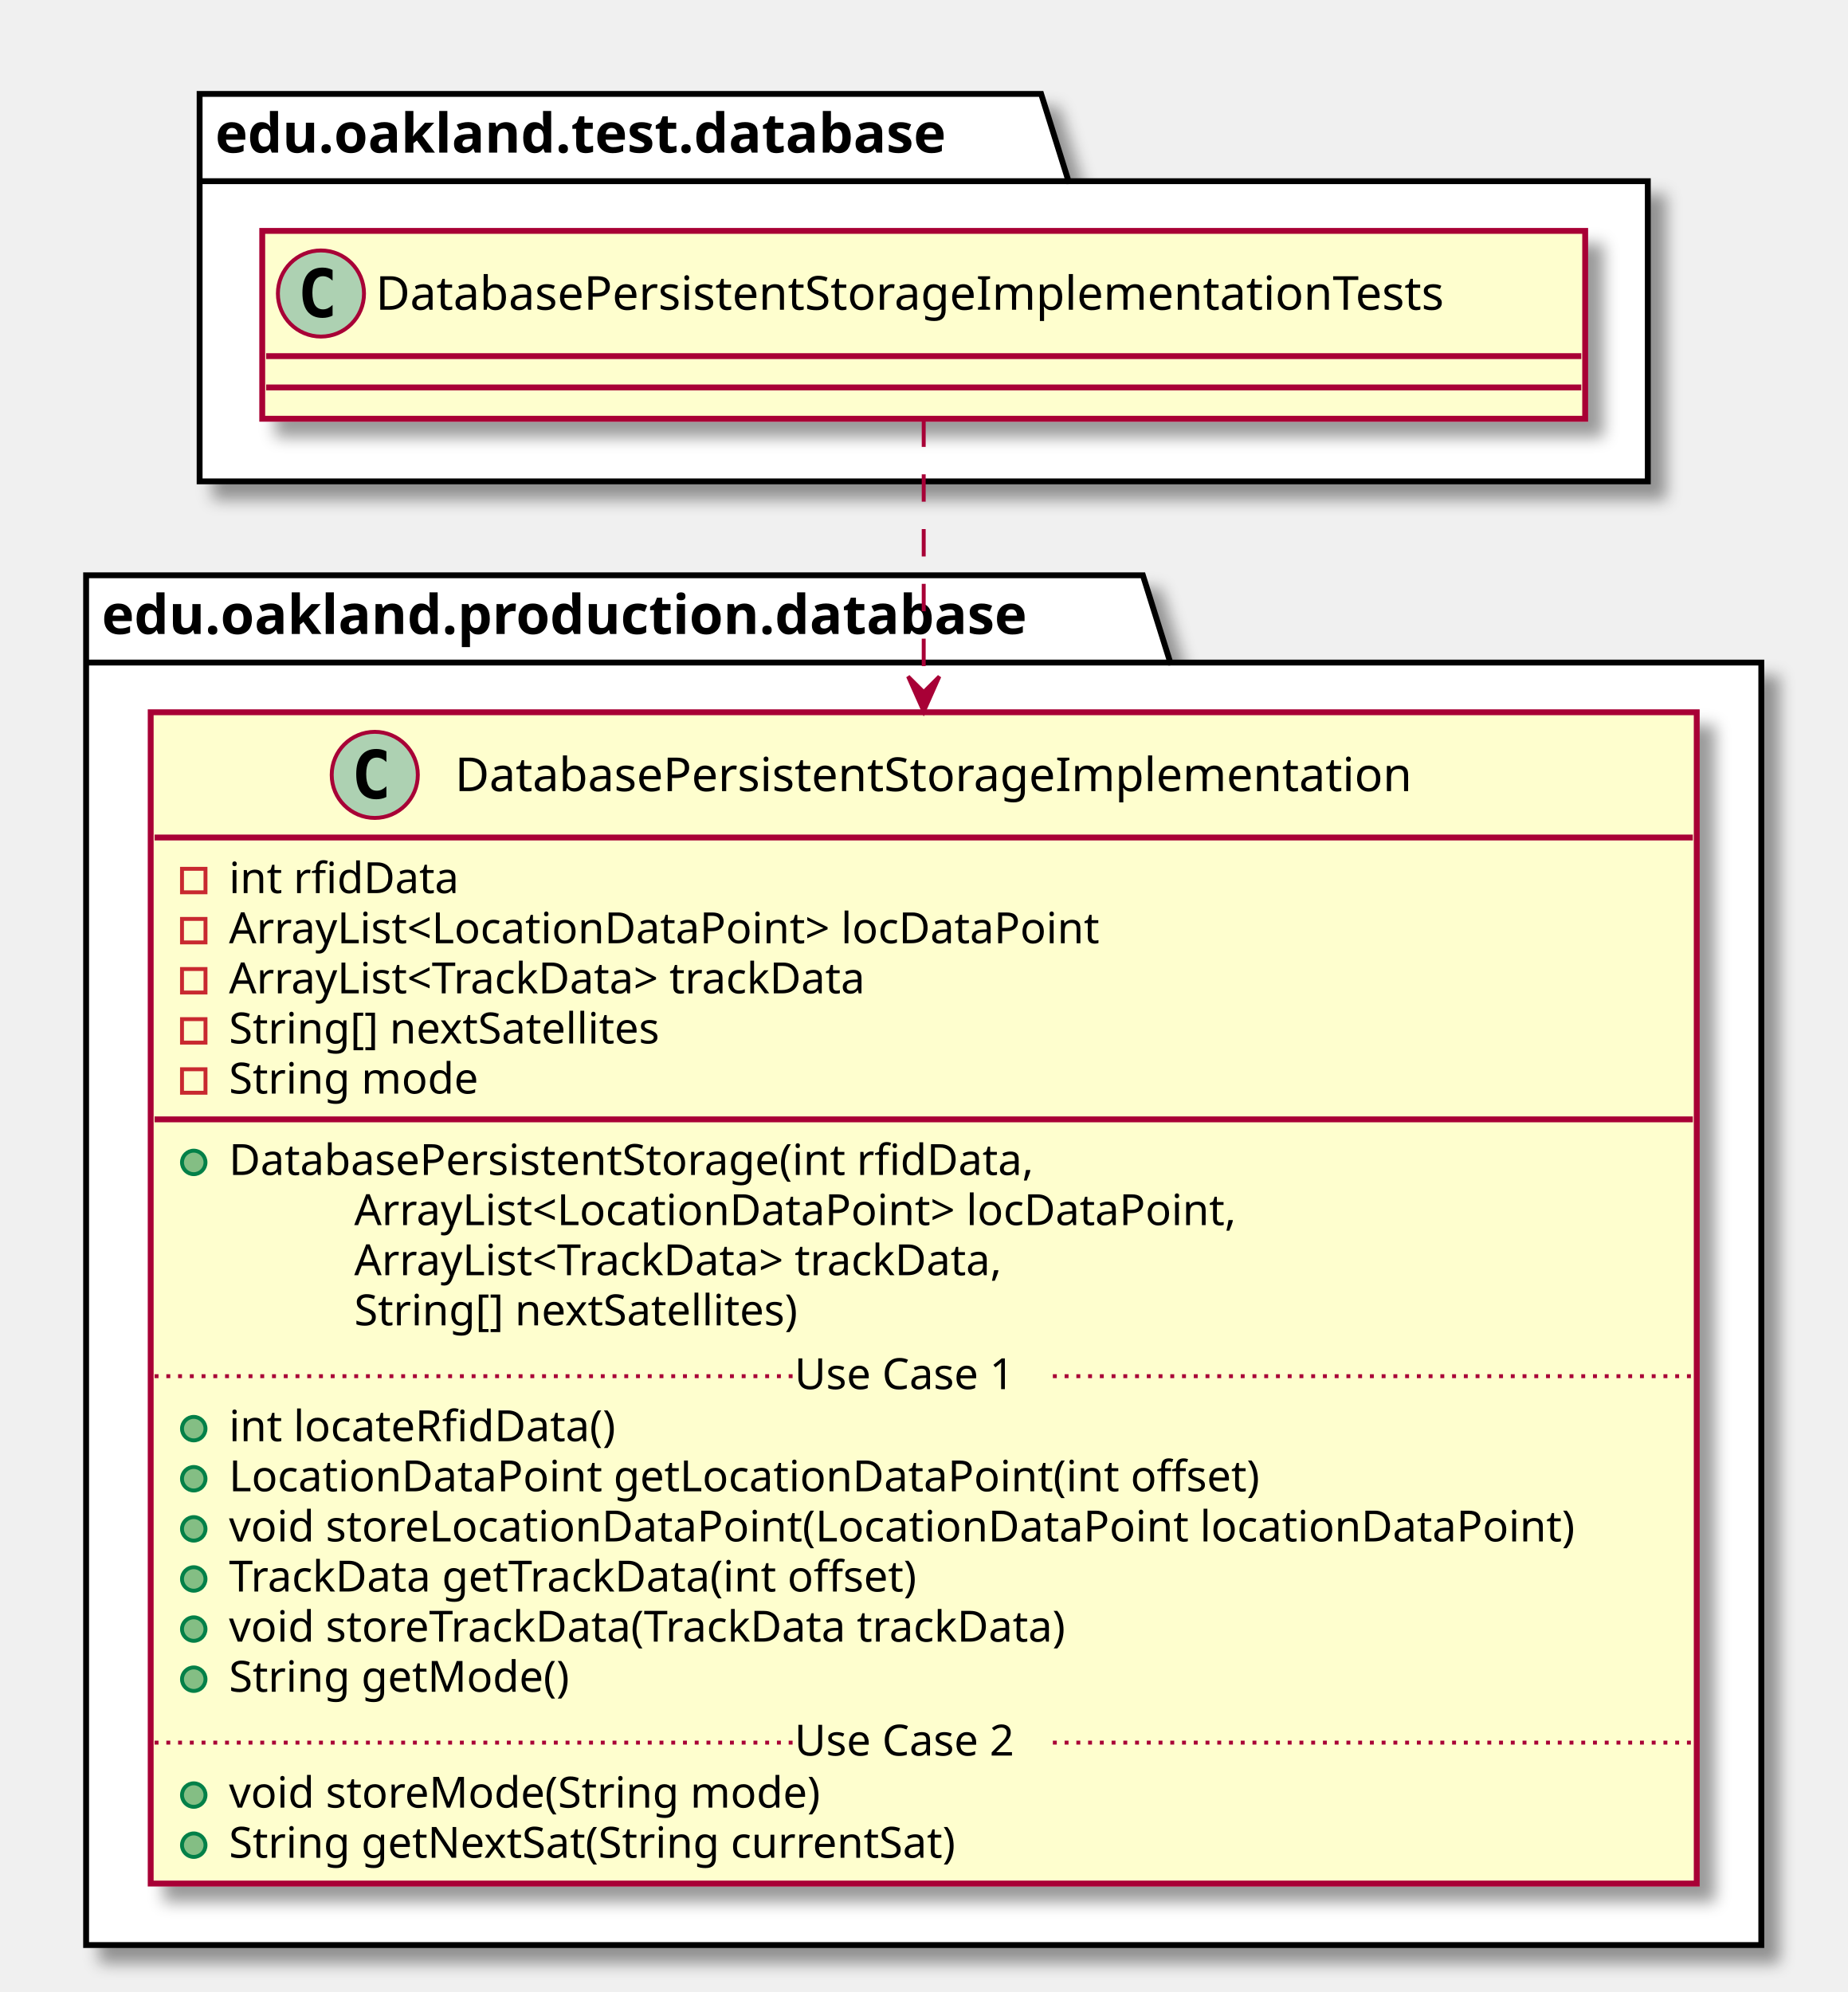
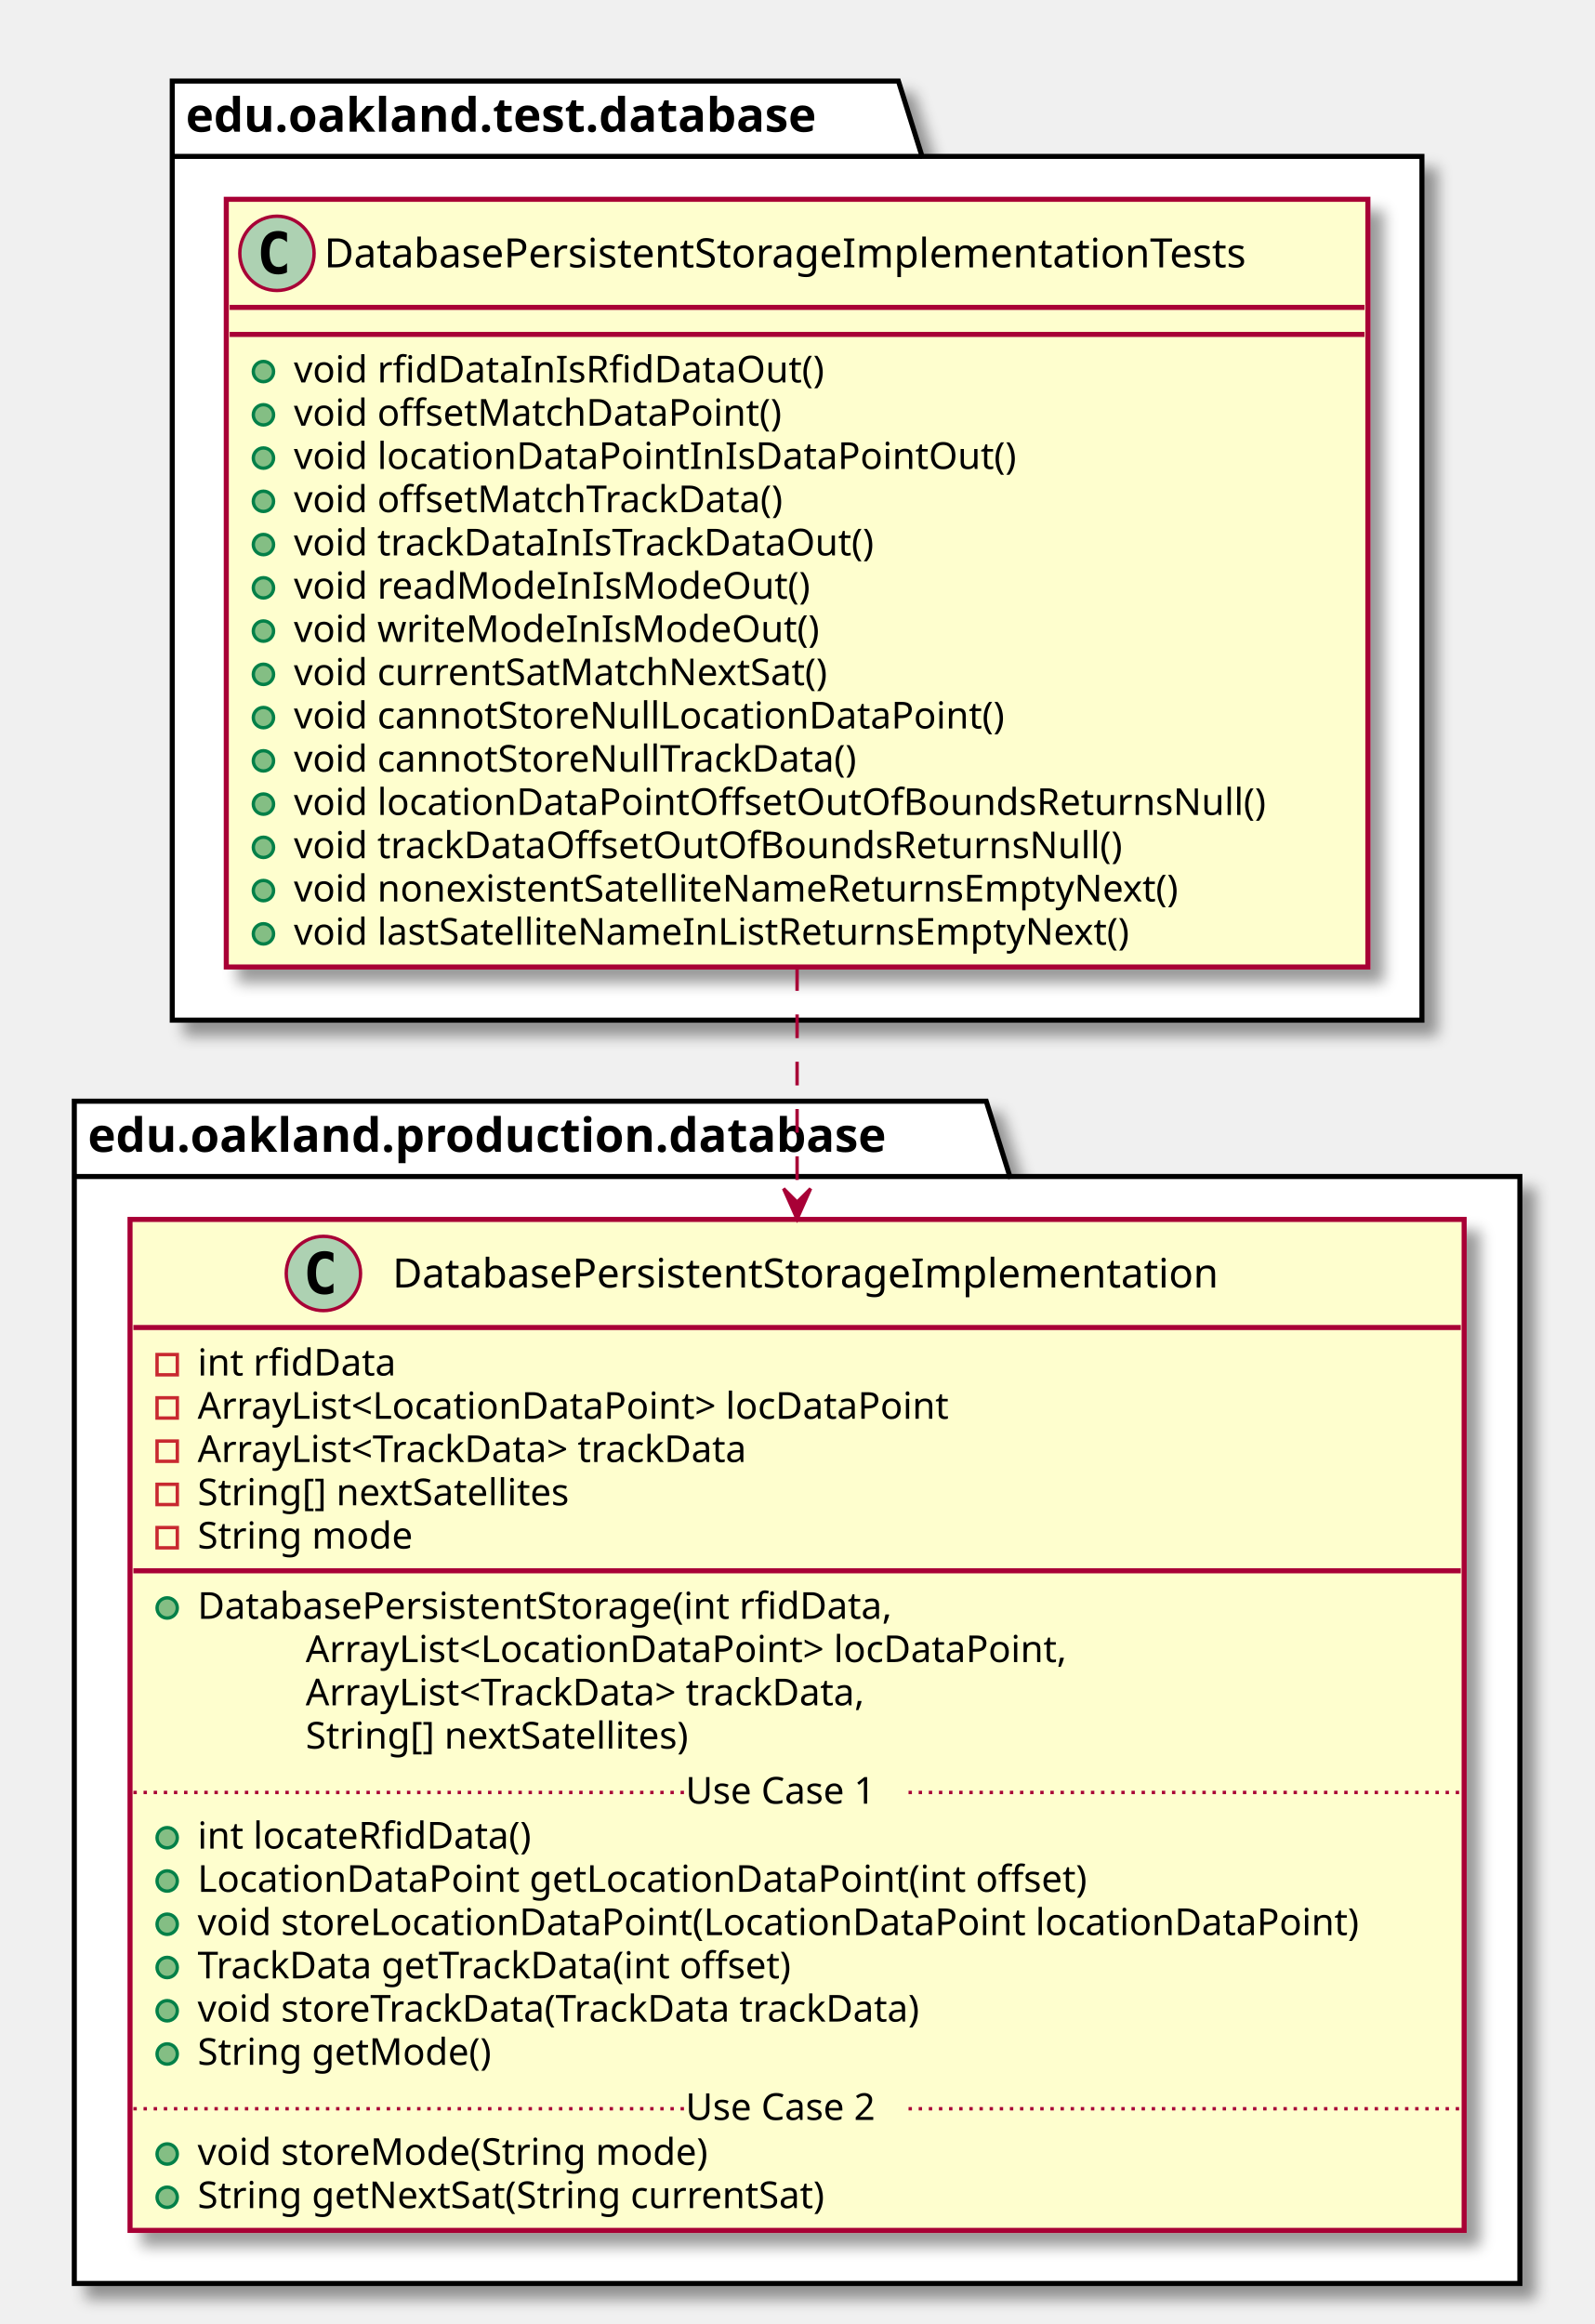
- <svg xmlns="http://www.w3.org/2000/svg" contentScriptType="application/ecmascript" contentStyleType="text/css" height="509px" preserveAspectRatio="none" style="width:472px;height:509px;" version="1.1" viewBox="0 0 472 509" width="472px" zoomAndPan="magnify">
+ <svg xmlns="http://www.w3.org/2000/svg" contentScriptType="application/ecmascript" contentStyleType="text/css" height="688px" preserveAspectRatio="none" style="width:472px;height:688px;" version="1.1" viewBox="0 0 472 688" width="472px" zoomAndPan="magnify">
  <defs>
-     <filter height="300%" id="f4krided7r4tg" width="300%" x="-1" y="-1">
+     <filter height="300%" id="f1oft1pf5tgezs" width="300%" x="-1" y="-1">
      <feGaussianBlur result="blurOut" stdDeviation="2.0" />
      <feColorMatrix in="blurOut" result="blurOut2" type="matrix" values="0 0 0 0 0 0 0 0 0 0 0 0 0 0 0 0 0 0 .4 0" />
      <feOffset dx="4.0" dy="4.0" in="blurOut2" result="blurOut3" />
      <feBlend in="SourceGraphic" in2="blurOut3" mode="normal" />
    </filter>
  </defs>
  <g>
-     <polygon fill="#FFFFFF" filter="url(#f4krided7r4tg)" points="51,24,266,24,273,46.297,421,46.297,421,123,51,123,51,24" style="stroke: #000000; stroke-width: 1.5;" />
+     <polygon fill="#FFFFFF" filter="url(#f1oft1pf5tgezs)" points="51,24,266,24,273,46.297,421,46.297,421,302,51,302,51,24" style="stroke: #000000; stroke-width: 1.5;" />
    <line style="stroke: #000000; stroke-width: 1.5;" x1="51" x2="273" y1="46.297" y2="46.297" />
    <text fill="#000000" font-family="sans-serif" font-size="14" font-weight="bold" lengthAdjust="spacingAndGlyphs" textLength="209" x="55" y="38.995">edu.oakland.test.database</text>
-     <polygon fill="#FFFFFF" filter="url(#f4krided7r4tg)" points="22,147,292,147,299,169.297,450,169.297,450,497,22,497,22,147" style="stroke: #000000; stroke-width: 1.5;" />
-     <line style="stroke: #000000; stroke-width: 1.5;" x1="22" x2="299" y1="169.297" y2="169.297" />
-     <text fill="#000000" font-family="sans-serif" font-size="14" font-weight="bold" lengthAdjust="spacingAndGlyphs" textLength="264" x="26" y="161.995">edu.oakland.production.database</text>
-     <rect fill="#FEFECE" filter="url(#f4krided7r4tg)" height="48" id="DatabasePersistentStorageImplementationTests" style="stroke: #A80036; stroke-width: 1.5;" width="338" x="67" y="59" />
+     <polygon fill="#FFFFFF" filter="url(#f1oft1pf5tgezs)" points="22,326,292,326,299,348.297,450,348.297,450,676,22,676,22,326" style="stroke: #000000; stroke-width: 1.5;" />
+     <line style="stroke: #000000; stroke-width: 1.5;" x1="22" x2="299" y1="348.297" y2="348.297" />
+     <text fill="#000000" font-family="sans-serif" font-size="14" font-weight="bold" lengthAdjust="spacingAndGlyphs" textLength="264" x="26" y="340.995">edu.oakland.production.database</text>
+     <rect fill="#FEFECE" filter="url(#f1oft1pf5tgezs)" height="227.266" id="DatabasePersistentStorageImplementationTests" style="stroke: #A80036; stroke-width: 1.5;" width="338" x="67" y="59" />
    <ellipse cx="82" cy="75" fill="#ADD1B2" rx="11" ry="11" style="stroke: #A80036; stroke-width: 1.0;" />
    <path d="M84.969,80.641 Q84.391,80.938 83.75,81.078 Q83.109,81.234 82.406,81.234 Q79.906,81.234 78.578,79.594 Q77.266,77.938 77.266,74.812 Q77.266,71.688 78.578,70.031 Q79.906,68.375 82.406,68.375 Q83.109,68.375 83.75,68.531 Q84.406,68.688 84.969,68.984 L84.969,71.703 Q84.344,71.125 83.75,70.859 Q83.156,70.578 82.531,70.578 Q81.188,70.578 80.5,71.656 Q79.812,72.719 79.812,74.812 Q79.812,76.906 80.5,77.984 Q81.188,79.047 82.531,79.047 Q83.156,79.047 83.75,78.781 Q84.344,78.5 84.969,77.922 L84.969,80.641 Z " />
    <text fill="#000000" font-family="sans-serif" font-size="12" lengthAdjust="spacingAndGlyphs" textLength="306" x="96" y="79.154">DatabasePersistentStorageImplementationTests</text>
    <line style="stroke: #A80036; stroke-width: 1.5;" x1="68" x2="404" y1="91" y2="91" />
    <line style="stroke: #A80036; stroke-width: 1.5;" x1="68" x2="404" y1="99" y2="99" />
-     <rect fill="#FEFECE" filter="url(#f4krided7r4tg)" height="299.289" id="DatabasePersistentStorageImplementation" style="stroke: #A80036; stroke-width: 1.5;" width="395" x="38.5" y="182" />
-     <ellipse cx="95.75" cy="198" fill="#ADD1B2" rx="11" ry="11" style="stroke: #A80036; stroke-width: 1.0;" />
-     <path d="M98.719,203.641 Q98.141,203.938 97.5,204.078 Q96.859,204.234 96.156,204.234 Q93.656,204.234 92.328,202.594 Q91.016,200.938 91.016,197.812 Q91.016,194.688 92.328,193.031 Q93.656,191.375 96.156,191.375 Q96.859,191.375 97.5,191.531 Q98.156,191.688 98.719,191.984 L98.719,194.703 Q98.094,194.125 97.5,193.859 Q96.906,193.578 96.281,193.578 Q94.938,193.578 94.25,194.656 Q93.562,195.719 93.562,197.812 Q93.562,199.906 94.25,200.984 Q94.938,202.047 96.281,202.047 Q96.906,202.047 97.5,201.781 Q98.094,201.5 98.719,200.922 L98.719,203.641 Z " />
-     <text fill="#000000" font-family="sans-serif" font-size="12" lengthAdjust="spacingAndGlyphs" textLength="272" x="116.25" y="202.154">DatabasePersistentStorageImplementation</text>
-     <line style="stroke: #A80036; stroke-width: 1.5;" x1="39.5" x2="432.5" y1="214" y2="214" />
-     <rect fill="none" height="6" style="stroke: #C82930; stroke-width: 1.0;" width="6" x="46.5" y="222" />
-     <text fill="#000000" font-family="sans-serif" font-size="11" lengthAdjust="spacingAndGlyphs" textLength="63" x="58.5" y="228.21">int rfidData</text>
-     <rect fill="none" height="6" style="stroke: #C82930; stroke-width: 1.0;" width="6" x="46.5" y="234.805" />
-     <text fill="#000000" font-family="sans-serif" font-size="11" lengthAdjust="spacingAndGlyphs" textLength="243" x="58.5" y="241.015">ArrayList&lt;LocationDataPoint&gt; locDataPoint</text>
-     <rect fill="none" height="6" style="stroke: #C82930; stroke-width: 1.0;" width="6" x="46.5" y="247.609" />
-     <text fill="#000000" font-family="sans-serif" font-size="11" lengthAdjust="spacingAndGlyphs" textLength="183" x="58.5" y="253.82">ArrayList&lt;TrackData&gt; trackData</text>
-     <rect fill="none" height="6" style="stroke: #C82930; stroke-width: 1.0;" width="6" x="46.5" y="260.414" />
-     <text fill="#000000" font-family="sans-serif" font-size="11" lengthAdjust="spacingAndGlyphs" textLength="123" x="58.5" y="266.625">String[] nextSatellites</text>
-     <rect fill="none" height="6" style="stroke: #C82930; stroke-width: 1.0;" width="6" x="46.5" y="273.219" />
-     <text fill="#000000" font-family="sans-serif" font-size="11" lengthAdjust="spacingAndGlyphs" textLength="70" x="58.5" y="279.429">String mode</text>
-     <line style="stroke: #A80036; stroke-width: 1.5;" x1="39.5" x2="432.5" y1="286.023" y2="286.023" />
-     <ellipse cx="49.5" cy="297.023" fill="#84BE84" rx="3" ry="3" style="stroke: #038048; stroke-width: 1.0;" />
-     <text fill="#000000" font-family="sans-serif" font-size="11" lengthAdjust="spacingAndGlyphs" textLength="228" x="58.5" y="300.234">DatabasePersistentStorage(int rfidData,</text>
-     <text fill="#000000" font-family="sans-serif" font-size="11" lengthAdjust="spacingAndGlyphs" textLength="247" x="90.5" y="313.039">ArrayList&lt;LocationDataPoint&gt; locDataPoint,</text>
-     <text fill="#000000" font-family="sans-serif" font-size="11" lengthAdjust="spacingAndGlyphs" textLength="187" x="90.5" y="325.843">ArrayList&lt;TrackData&gt; trackData,</text>
-     <text fill="#000000" font-family="sans-serif" font-size="11" lengthAdjust="spacingAndGlyphs" textLength="127" x="90.5" y="338.648">String[] nextSatellites)</text>
-     <ellipse cx="49.5" cy="365.047" fill="#84BE84" rx="3" ry="3" style="stroke: #038048; stroke-width: 1.0;" />
-     <text fill="#000000" font-family="sans-serif" font-size="11" lengthAdjust="spacingAndGlyphs" textLength="107" x="58.5" y="368.257">int locateRfidData()</text>
-     <ellipse cx="49.5" cy="377.852" fill="#84BE84" rx="3" ry="3" style="stroke: #038048; stroke-width: 1.0;" />
-     <text fill="#000000" font-family="sans-serif" font-size="11" lengthAdjust="spacingAndGlyphs" textLength="283" x="58.5" y="381.062">LocationDataPoint getLocationDataPoint(int offset)</text>
-     <ellipse cx="49.5" cy="390.656" fill="#84BE84" rx="3" ry="3" style="stroke: #038048; stroke-width: 1.0;" />
-     <text fill="#000000" font-family="sans-serif" font-size="11" lengthAdjust="spacingAndGlyphs" textLength="369" x="58.5" y="393.867">void storeLocationDataPoint(LocationDataPoint locationDataPoint)</text>
-     <ellipse cx="49.5" cy="403.461" fill="#84BE84" rx="3" ry="3" style="stroke: #038048; stroke-width: 1.0;" />
-     <text fill="#000000" font-family="sans-serif" font-size="11" lengthAdjust="spacingAndGlyphs" textLength="195" x="58.5" y="406.671">TrackData getTrackData(int offset)</text>
-     <ellipse cx="49.5" cy="416.266" fill="#84BE84" rx="3" ry="3" style="stroke: #038048; stroke-width: 1.0;" />
-     <text fill="#000000" font-family="sans-serif" font-size="11" lengthAdjust="spacingAndGlyphs" textLength="237" x="58.5" y="419.476">void storeTrackData(TrackData trackData)</text>
-     <ellipse cx="49.5" cy="429.07" fill="#84BE84" rx="3" ry="3" style="stroke: #038048; stroke-width: 1.0;" />
-     <text fill="#000000" font-family="sans-serif" font-size="11" lengthAdjust="spacingAndGlyphs" textLength="94" x="58.5" y="432.281">String getMode()</text>
-     <line style="stroke: #A80036; stroke-width: 1.0; stroke-dasharray: 1.0,2.0;" x1="39.5" x2="203" y1="351.644" y2="351.644" />
-     <text fill="#000000" font-family="sans-serif" font-size="11" lengthAdjust="spacingAndGlyphs" textLength="66" x="203" y="354.953">Use Case 1</text>
-     <line style="stroke: #A80036; stroke-width: 1.0; stroke-dasharray: 1.0,2.0;" x1="269" x2="432.5" y1="351.644" y2="351.644" />
-     <ellipse cx="49.5" cy="458.68" fill="#84BE84" rx="3" ry="3" style="stroke: #038048; stroke-width: 1.0;" />
-     <text fill="#000000" font-family="sans-serif" font-size="11" lengthAdjust="spacingAndGlyphs" textLength="165" x="58.5" y="461.89">void storeMode(String mode)</text>
-     <ellipse cx="49.5" cy="471.484" fill="#84BE84" rx="3" ry="3" style="stroke: #038048; stroke-width: 1.0;" />
-     <text fill="#000000" font-family="sans-serif" font-size="11" lengthAdjust="spacingAndGlyphs" textLength="206" x="58.5" y="474.695">String getNextSat(String currentSat)</text>
-     <line style="stroke: #A80036; stroke-width: 1.0; stroke-dasharray: 1.0,2.0;" x1="39.5" x2="203" y1="445.277" y2="445.277" />
-     <text fill="#000000" font-family="sans-serif" font-size="11" lengthAdjust="spacingAndGlyphs" textLength="66" x="203" y="448.585">Use Case 2</text>
-     <line style="stroke: #A80036; stroke-width: 1.0; stroke-dasharray: 1.0,2.0;" x1="269" x2="432.5" y1="445.277" y2="445.277" />
-     <path d="M236,107.19 C236,124.4 236,149.51 236,176.75 " fill="none" id="DatabasePersistentStorageImplementationTests-&gt;DatabasePersistentStorageImplementation" style="stroke: #A80036; stroke-width: 1.0; stroke-dasharray: 7.0,7.0;" />
-     <polygon fill="#A80036" points="236,181.85,240,172.85,236,176.85,232,172.85,236,181.85" style="stroke: #A80036; stroke-width: 1.0;" />
+     <ellipse cx="78" cy="110" fill="#84BE84" rx="3" ry="3" style="stroke: #038048; stroke-width: 1.0;" />
+     <text fill="#000000" font-family="sans-serif" font-size="11" lengthAdjust="spacingAndGlyphs" textLength="167" x="87" y="113.21">void rfidDataInIsRfidDataOut()</text>
+     <ellipse cx="78" cy="122.805" fill="#84BE84" rx="3" ry="3" style="stroke: #038048; stroke-width: 1.0;" />
+     <text fill="#000000" font-family="sans-serif" font-size="11" lengthAdjust="spacingAndGlyphs" textLength="155" x="87" y="126.015">void offsetMatchDataPoint()</text>
+     <ellipse cx="78" cy="135.609" fill="#84BE84" rx="3" ry="3" style="stroke: #038048; stroke-width: 1.0;" />
+     <text fill="#000000" font-family="sans-serif" font-size="11" lengthAdjust="spacingAndGlyphs" textLength="227" x="87" y="138.82">void locationDataPointInIsDataPointOut()</text>
+     <ellipse cx="78" cy="148.414" fill="#84BE84" rx="3" ry="3" style="stroke: #038048; stroke-width: 1.0;" />
+     <text fill="#000000" font-family="sans-serif" font-size="11" lengthAdjust="spacingAndGlyphs" textLength="158" x="87" y="151.625">void offsetMatchTrackData()</text>
+     <ellipse cx="78" cy="161.219" fill="#84BE84" rx="3" ry="3" style="stroke: #038048; stroke-width: 1.0;" />
+     <text fill="#000000" font-family="sans-serif" font-size="11" lengthAdjust="spacingAndGlyphs" textLength="186" x="87" y="164.429">void trackDataInIsTrackDataOut()</text>
+     <ellipse cx="78" cy="174.023" fill="#84BE84" rx="3" ry="3" style="stroke: #038048; stroke-width: 1.0;" />
+     <text fill="#000000" font-family="sans-serif" font-size="11" lengthAdjust="spacingAndGlyphs" textLength="161" x="87" y="177.234">void readModeInIsModeOut()</text>
+     <ellipse cx="78" cy="186.828" fill="#84BE84" rx="3" ry="3" style="stroke: #038048; stroke-width: 1.0;" />
+     <text fill="#000000" font-family="sans-serif" font-size="11" lengthAdjust="spacingAndGlyphs" textLength="163" x="87" y="190.039">void writeModeInIsModeOut()</text>
+     <ellipse cx="78" cy="199.633" fill="#84BE84" rx="3" ry="3" style="stroke: #038048; stroke-width: 1.0;" />
+     <text fill="#000000" font-family="sans-serif" font-size="11" lengthAdjust="spacingAndGlyphs" textLength="172" x="87" y="202.843">void currentSatMatchNextSat()</text>
+     <ellipse cx="78" cy="212.438" fill="#84BE84" rx="3" ry="3" style="stroke: #038048; stroke-width: 1.0;" />
+     <text fill="#000000" font-family="sans-serif" font-size="11" lengthAdjust="spacingAndGlyphs" textLength="226" x="87" y="215.648">void cannotStoreNullLocationDataPoint()</text>
+     <ellipse cx="78" cy="225.242" fill="#84BE84" rx="3" ry="3" style="stroke: #038048; stroke-width: 1.0;" />
+     <text fill="#000000" font-family="sans-serif" font-size="11" lengthAdjust="spacingAndGlyphs" textLength="182" x="87" y="228.453">void cannotStoreNullTrackData()</text>
+     <ellipse cx="78" cy="238.047" fill="#84BE84" rx="3" ry="3" style="stroke: #038048; stroke-width: 1.0;" />
+     <text fill="#000000" font-family="sans-serif" font-size="11" lengthAdjust="spacingAndGlyphs" textLength="309" x="87" y="241.257">void locationDataPointOffsetOutOfBoundsReturnsNull()</text>
+     <ellipse cx="78" cy="250.852" fill="#84BE84" rx="3" ry="3" style="stroke: #038048; stroke-width: 1.0;" />
+     <text fill="#000000" font-family="sans-serif" font-size="11" lengthAdjust="spacingAndGlyphs" textLength="265" x="87" y="254.062">void trackDataOffsetOutOfBoundsReturnsNull()</text>
+     <ellipse cx="78" cy="263.656" fill="#84BE84" rx="3" ry="3" style="stroke: #038048; stroke-width: 1.0;" />
+     <text fill="#000000" font-family="sans-serif" font-size="11" lengthAdjust="spacingAndGlyphs" textLength="284" x="87" y="266.867">void nonexistentSatelliteNameReturnsEmptyNext()</text>
+     <ellipse cx="78" cy="276.461" fill="#84BE84" rx="3" ry="3" style="stroke: #038048; stroke-width: 1.0;" />
+     <text fill="#000000" font-family="sans-serif" font-size="11" lengthAdjust="spacingAndGlyphs" textLength="269" x="87" y="279.671">void lastSatelliteNameInListReturnsEmptyNext()</text>
+     <rect fill="#FEFECE" filter="url(#f1oft1pf5tgezs)" height="299.289" id="DatabasePersistentStorageImplementation" style="stroke: #A80036; stroke-width: 1.5;" width="395" x="38.5" y="361" />
+     <ellipse cx="95.75" cy="377" fill="#ADD1B2" rx="11" ry="11" style="stroke: #A80036; stroke-width: 1.0;" />
+     <path d="M98.719,382.641 Q98.141,382.938 97.5,383.078 Q96.859,383.234 96.156,383.234 Q93.656,383.234 92.328,381.594 Q91.016,379.938 91.016,376.812 Q91.016,373.688 92.328,372.031 Q93.656,370.375 96.156,370.375 Q96.859,370.375 97.5,370.531 Q98.156,370.688 98.719,370.984 L98.719,373.703 Q98.094,373.125 97.5,372.859 Q96.906,372.578 96.281,372.578 Q94.938,372.578 94.25,373.656 Q93.562,374.719 93.562,376.812 Q93.562,378.906 94.25,379.984 Q94.938,381.047 96.281,381.047 Q96.906,381.047 97.5,380.781 Q98.094,380.5 98.719,379.922 L98.719,382.641 Z " />
+     <text fill="#000000" font-family="sans-serif" font-size="12" lengthAdjust="spacingAndGlyphs" textLength="272" x="116.25" y="381.154">DatabasePersistentStorageImplementation</text>
+     <line style="stroke: #A80036; stroke-width: 1.5;" x1="39.5" x2="432.5" y1="393" y2="393" />
+     <rect fill="none" height="6" style="stroke: #C82930; stroke-width: 1.0;" width="6" x="46.5" y="401" />
+     <text fill="#000000" font-family="sans-serif" font-size="11" lengthAdjust="spacingAndGlyphs" textLength="63" x="58.5" y="407.21">int rfidData</text>
+     <rect fill="none" height="6" style="stroke: #C82930; stroke-width: 1.0;" width="6" x="46.5" y="413.805" />
+     <text fill="#000000" font-family="sans-serif" font-size="11" lengthAdjust="spacingAndGlyphs" textLength="243" x="58.5" y="420.015">ArrayList&lt;LocationDataPoint&gt; locDataPoint</text>
+     <rect fill="none" height="6" style="stroke: #C82930; stroke-width: 1.0;" width="6" x="46.5" y="426.609" />
+     <text fill="#000000" font-family="sans-serif" font-size="11" lengthAdjust="spacingAndGlyphs" textLength="183" x="58.5" y="432.82">ArrayList&lt;TrackData&gt; trackData</text>
+     <rect fill="none" height="6" style="stroke: #C82930; stroke-width: 1.0;" width="6" x="46.5" y="439.414" />
+     <text fill="#000000" font-family="sans-serif" font-size="11" lengthAdjust="spacingAndGlyphs" textLength="123" x="58.5" y="445.625">String[] nextSatellites</text>
+     <rect fill="none" height="6" style="stroke: #C82930; stroke-width: 1.0;" width="6" x="46.5" y="452.219" />
+     <text fill="#000000" font-family="sans-serif" font-size="11" lengthAdjust="spacingAndGlyphs" textLength="70" x="58.5" y="458.429">String mode</text>
+     <line style="stroke: #A80036; stroke-width: 1.5;" x1="39.5" x2="432.5" y1="465.023" y2="465.023" />
+     <ellipse cx="49.5" cy="476.023" fill="#84BE84" rx="3" ry="3" style="stroke: #038048; stroke-width: 1.0;" />
+     <text fill="#000000" font-family="sans-serif" font-size="11" lengthAdjust="spacingAndGlyphs" textLength="228" x="58.5" y="479.234">DatabasePersistentStorage(int rfidData,</text>
+     <text fill="#000000" font-family="sans-serif" font-size="11" lengthAdjust="spacingAndGlyphs" textLength="247" x="90.5" y="492.039">ArrayList&lt;LocationDataPoint&gt; locDataPoint,</text>
+     <text fill="#000000" font-family="sans-serif" font-size="11" lengthAdjust="spacingAndGlyphs" textLength="187" x="90.5" y="504.843">ArrayList&lt;TrackData&gt; trackData,</text>
+     <text fill="#000000" font-family="sans-serif" font-size="11" lengthAdjust="spacingAndGlyphs" textLength="127" x="90.5" y="517.648">String[] nextSatellites)</text>
+     <ellipse cx="49.5" cy="544.047" fill="#84BE84" rx="3" ry="3" style="stroke: #038048; stroke-width: 1.0;" />
+     <text fill="#000000" font-family="sans-serif" font-size="11" lengthAdjust="spacingAndGlyphs" textLength="107" x="58.5" y="547.257">int locateRfidData()</text>
+     <ellipse cx="49.5" cy="556.852" fill="#84BE84" rx="3" ry="3" style="stroke: #038048; stroke-width: 1.0;" />
+     <text fill="#000000" font-family="sans-serif" font-size="11" lengthAdjust="spacingAndGlyphs" textLength="283" x="58.5" y="560.062">LocationDataPoint getLocationDataPoint(int offset)</text>
+     <ellipse cx="49.5" cy="569.656" fill="#84BE84" rx="3" ry="3" style="stroke: #038048; stroke-width: 1.0;" />
+     <text fill="#000000" font-family="sans-serif" font-size="11" lengthAdjust="spacingAndGlyphs" textLength="369" x="58.5" y="572.867">void storeLocationDataPoint(LocationDataPoint locationDataPoint)</text>
+     <ellipse cx="49.5" cy="582.461" fill="#84BE84" rx="3" ry="3" style="stroke: #038048; stroke-width: 1.0;" />
+     <text fill="#000000" font-family="sans-serif" font-size="11" lengthAdjust="spacingAndGlyphs" textLength="195" x="58.5" y="585.671">TrackData getTrackData(int offset)</text>
+     <ellipse cx="49.5" cy="595.266" fill="#84BE84" rx="3" ry="3" style="stroke: #038048; stroke-width: 1.0;" />
+     <text fill="#000000" font-family="sans-serif" font-size="11" lengthAdjust="spacingAndGlyphs" textLength="237" x="58.5" y="598.476">void storeTrackData(TrackData trackData)</text>
+     <ellipse cx="49.5" cy="608.07" fill="#84BE84" rx="3" ry="3" style="stroke: #038048; stroke-width: 1.0;" />
+     <text fill="#000000" font-family="sans-serif" font-size="11" lengthAdjust="spacingAndGlyphs" textLength="94" x="58.5" y="611.281">String getMode()</text>
+     <line style="stroke: #A80036; stroke-width: 1.0; stroke-dasharray: 1.0,2.0;" x1="39.5" x2="203" y1="530.644" y2="530.644" />
+     <text fill="#000000" font-family="sans-serif" font-size="11" lengthAdjust="spacingAndGlyphs" textLength="66" x="203" y="533.953">Use Case 1</text>
+     <line style="stroke: #A80036; stroke-width: 1.0; stroke-dasharray: 1.0,2.0;" x1="269" x2="432.5" y1="530.644" y2="530.644" />
+     <ellipse cx="49.5" cy="637.68" fill="#84BE84" rx="3" ry="3" style="stroke: #038048; stroke-width: 1.0;" />
+     <text fill="#000000" font-family="sans-serif" font-size="11" lengthAdjust="spacingAndGlyphs" textLength="165" x="58.5" y="640.89">void storeMode(String mode)</text>
+     <ellipse cx="49.5" cy="650.484" fill="#84BE84" rx="3" ry="3" style="stroke: #038048; stroke-width: 1.0;" />
+     <text fill="#000000" font-family="sans-serif" font-size="11" lengthAdjust="spacingAndGlyphs" textLength="206" x="58.5" y="653.695">String getNextSat(String currentSat)</text>
+     <line style="stroke: #A80036; stroke-width: 1.0; stroke-dasharray: 1.0,2.0;" x1="39.5" x2="203" y1="624.277" y2="624.277" />
+     <text fill="#000000" font-family="sans-serif" font-size="11" lengthAdjust="spacingAndGlyphs" textLength="66" x="203" y="627.585">Use Case 2</text>
+     <line style="stroke: #A80036; stroke-width: 1.0; stroke-dasharray: 1.0,2.0;" x1="269" x2="432.5" y1="624.277" y2="624.277" />
+     <path d="M236,286.32 C236,308.56 236,332.26 236,355.59 " fill="none" id="DatabasePersistentStorageImplementationTests-&gt;DatabasePersistentStorageImplementation" style="stroke: #A80036; stroke-width: 1.0; stroke-dasharray: 7.0,7.0;" />
+     <polygon fill="#A80036" points="236,360.88,240,351.88,236,355.88,232,351.88,236,360.88" style="stroke: #A80036; stroke-width: 1.0;" />
  </g>
</svg>
